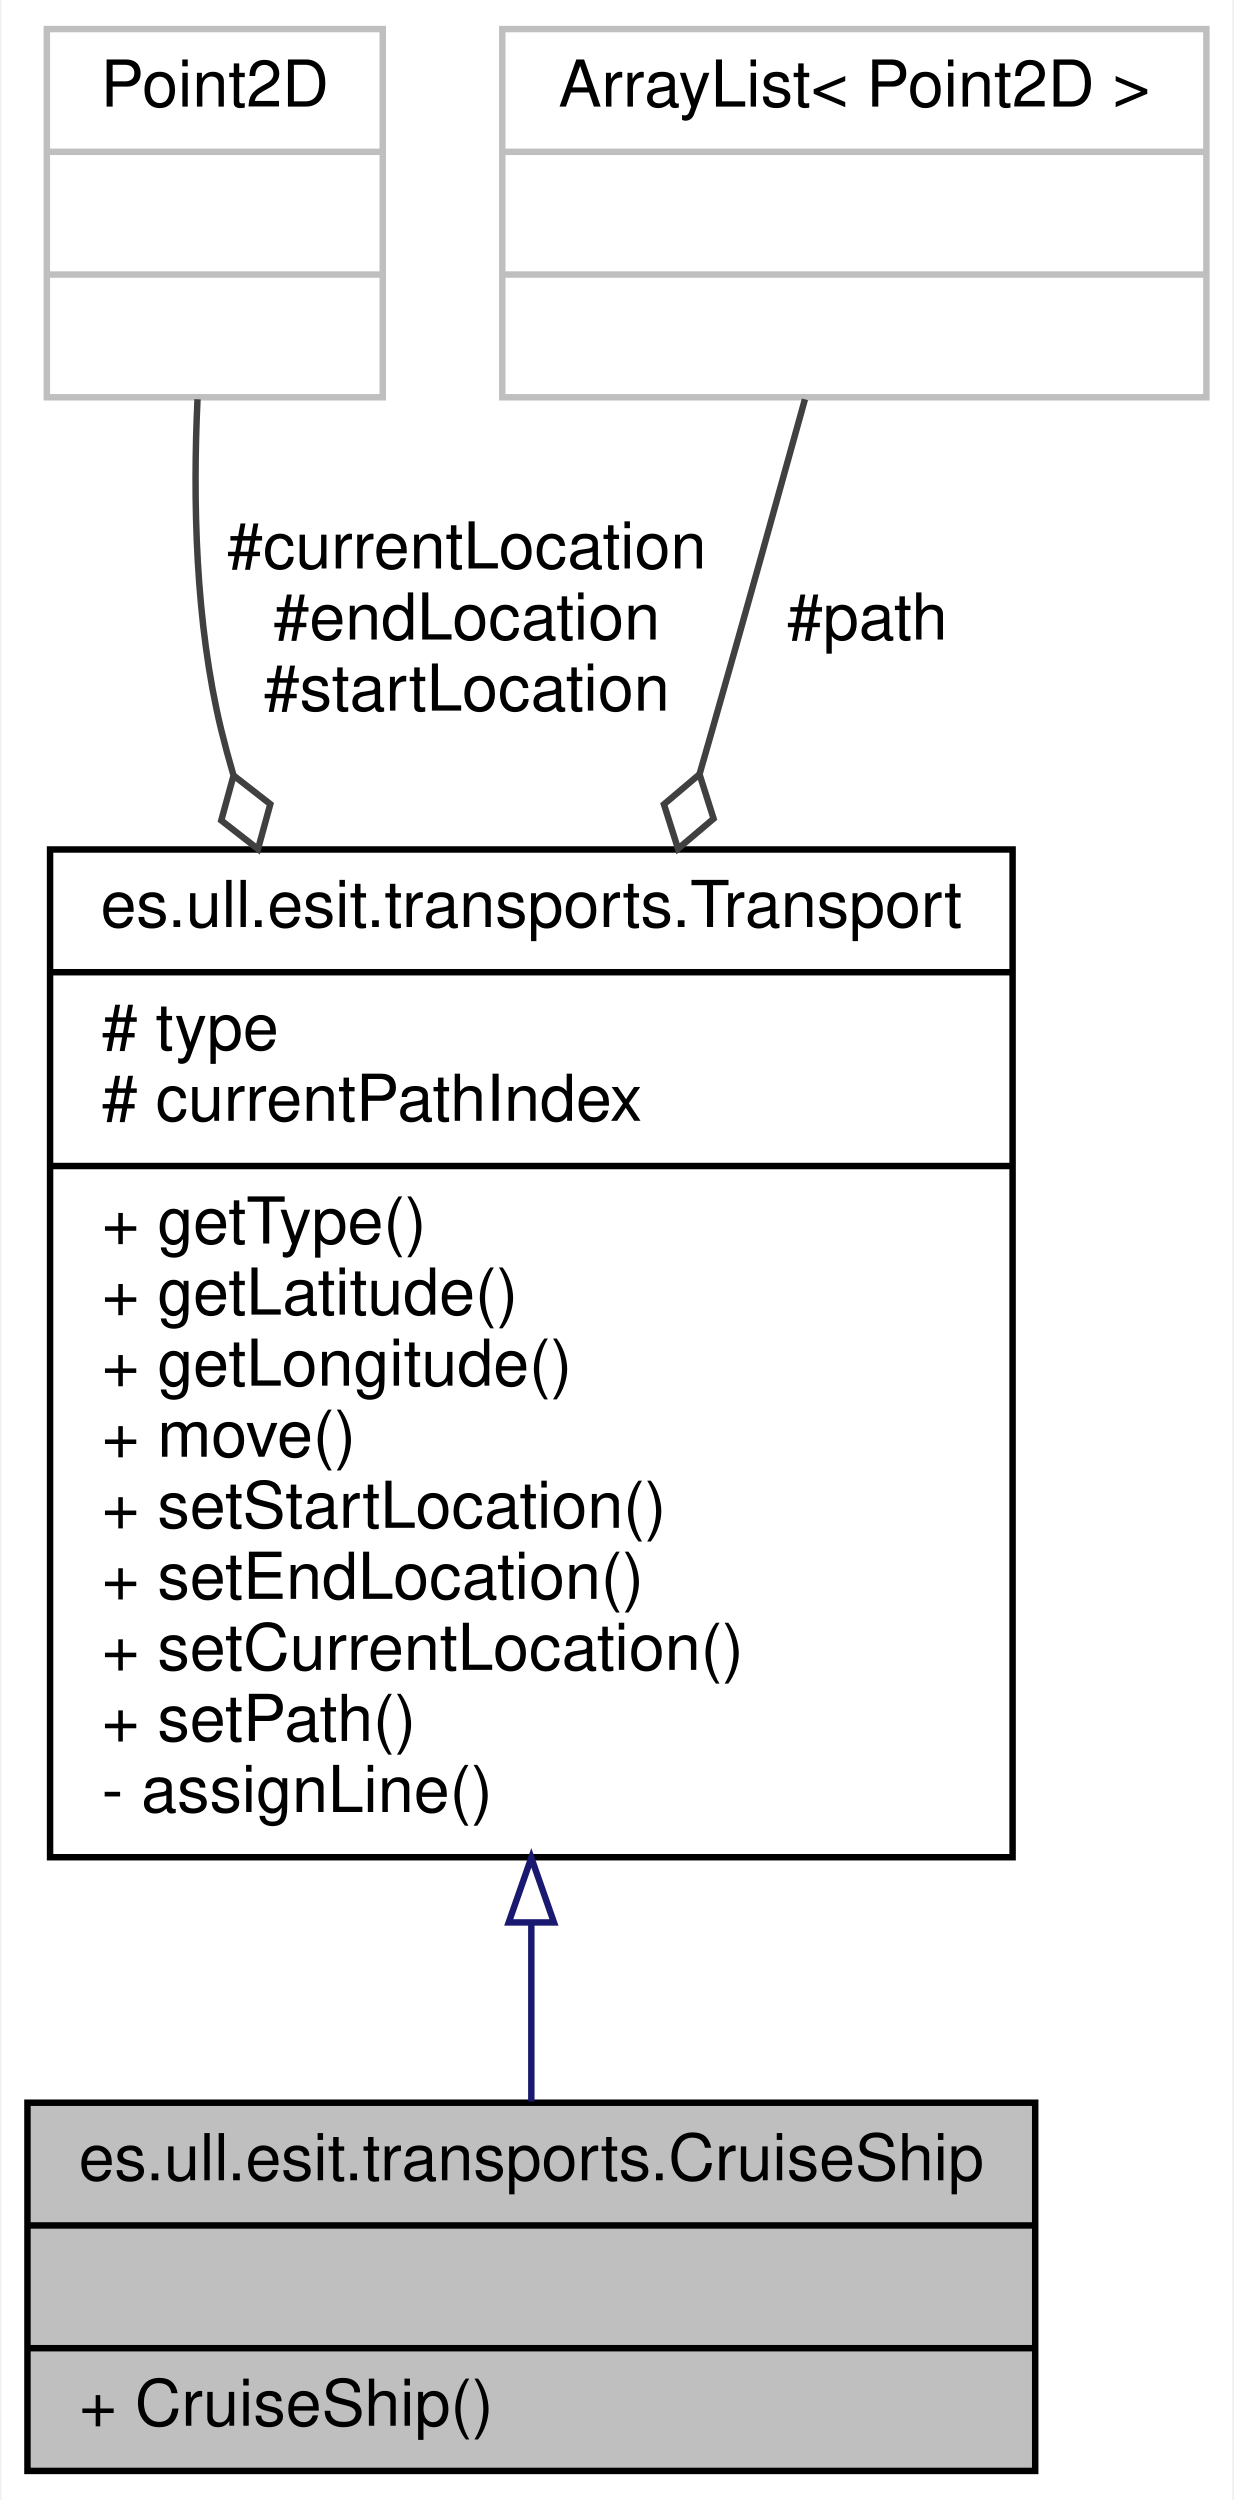
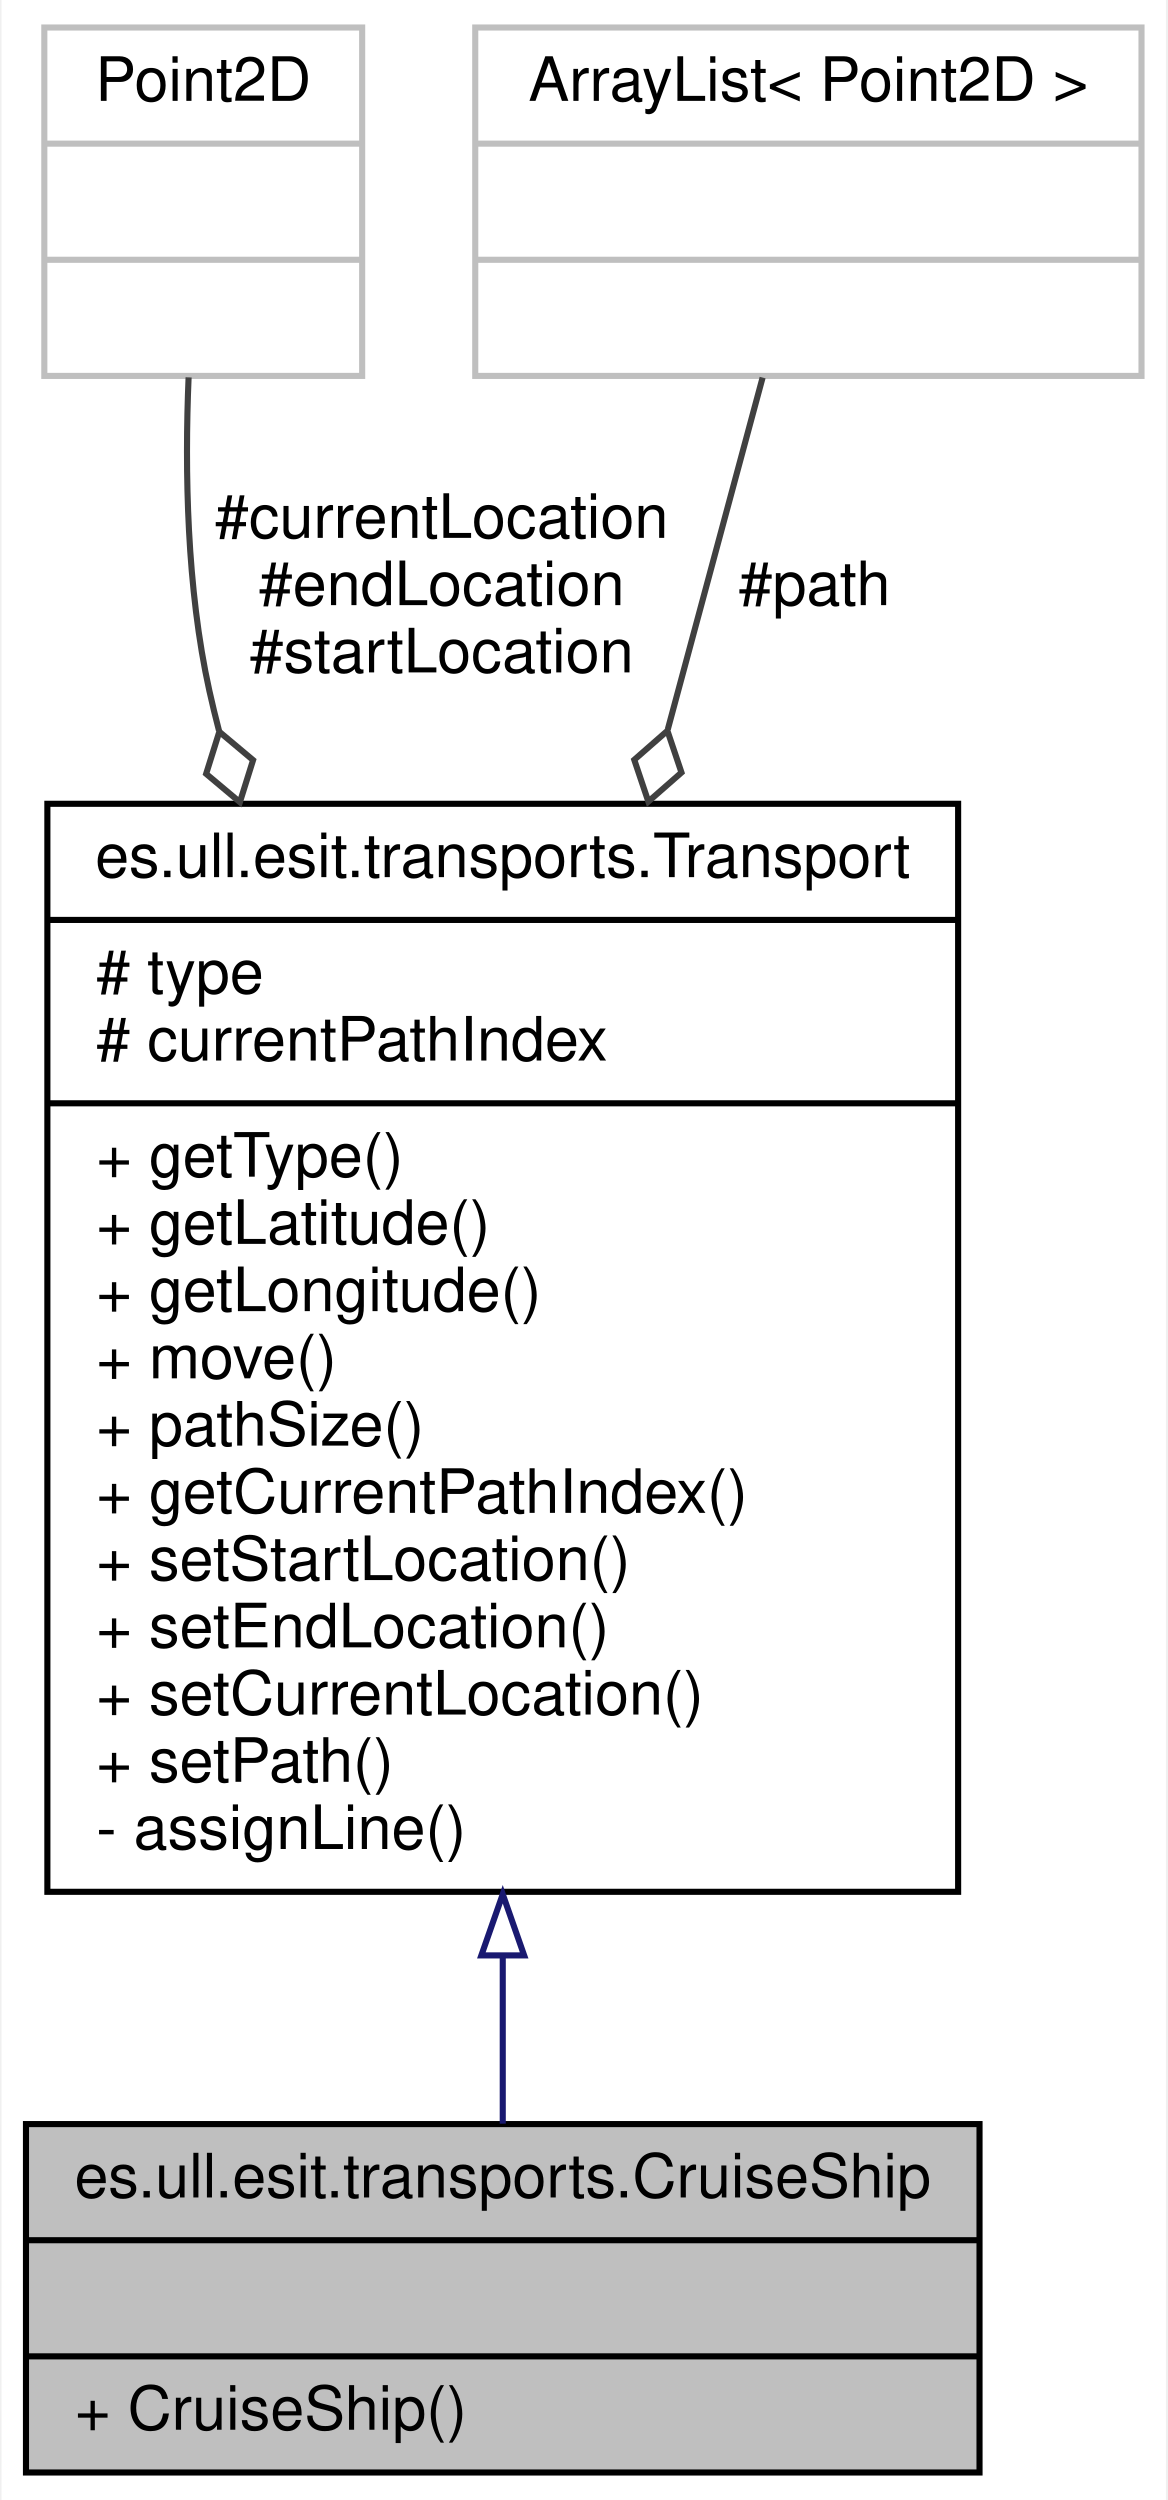
- <svg xmlns="http://www.w3.org/2000/svg" xmlns:xlink="http://www.w3.org/1999/xlink" width="191pt" height="387pt" viewBox="0.00 0.00 190.50 387.00">
-   <g id="graph0" class="graph" transform="scale(1 1) rotate(0) translate(4 383)">
-     <polygon fill="white" stroke="none" points="-4,4 -4,-383 186.5,-383 186.5,4 -4,4" />
+ <svg xmlns="http://www.w3.org/2000/svg" xmlns:xlink="http://www.w3.org/1999/xlink" width="191pt" height="409pt" viewBox="0.00 0.00 190.50 409.00">
+   <g id="graph0" class="graph" transform="scale(1 1) rotate(0) translate(4 405)">
+     <polygon fill="white" stroke="none" points="-4,4 -4,-405 186.5,-405 186.5,4 -4,4" />
    <g id="node1" class="node">
      <polygon fill="#bfbfbf" stroke="black" points="0,-0.5 0,-57.5 156,-57.5 156,-0.5 0,-0.5" />
      <text text-anchor="middle" x="78" y="-45.5" font-family="Helvetica,sans-Serif" font-size="10.00">es.ull.esit.transports.CruiseShip</text>
      <polyline fill="none" stroke="black" points="0,-38.5 156,-38.5 " />
      <text text-anchor="middle" x="78" y="-26.5" font-family="Helvetica,sans-Serif" font-size="10.00"> </text>
      <polyline fill="none" stroke="black" points="0,-19.5 156,-19.5 " />
      <text text-anchor="start" x="8" y="-7.5" font-family="Helvetica,sans-Serif" font-size="10.00">+ CruiseShip()</text>
    </g>
    <g id="node2" class="node">
      <g id="a_node2">
        <a xlink:href="classes_1_1ull_1_1esit_1_1transports_1_1_transport.html" target="_top" xlink:title="Abstract class to represent a transport. ">
-           <polygon fill="white" stroke="black" points="3.5,-95.5 3.5,-251.5 152.5,-251.5 152.5,-95.5 3.5,-95.5" />
-           <text text-anchor="middle" x="78" y="-239.5" font-family="Helvetica,sans-Serif" font-size="10.00">es.ull.esit.transports.Transport</text>
-           <polyline fill="none" stroke="black" points="3.5,-232.5 152.5,-232.5 " />
-           <text text-anchor="start" x="11.5" y="-220.5" font-family="Helvetica,sans-Serif" font-size="10.00"># type</text>
-           <text text-anchor="start" x="11.5" y="-209.5" font-family="Helvetica,sans-Serif" font-size="10.00"># currentPathIndex</text>
-           <polyline fill="none" stroke="black" points="3.5,-202.5 152.5,-202.5 " />
-           <text text-anchor="start" x="11.5" y="-190.5" font-family="Helvetica,sans-Serif" font-size="10.00">+ getType()</text>
-           <text text-anchor="start" x="11.5" y="-179.5" font-family="Helvetica,sans-Serif" font-size="10.00">+ getLatitude()</text>
-           <text text-anchor="start" x="11.5" y="-168.5" font-family="Helvetica,sans-Serif" font-size="10.00">+ getLongitude()</text>
-           <text text-anchor="start" x="11.5" y="-157.5" font-family="Helvetica,sans-Serif" font-size="10.00">+ move()</text>
+           <polygon fill="white" stroke="black" points="3.5,-95.5 3.5,-273.5 152.5,-273.5 152.5,-95.5 3.5,-95.5" />
+           <text text-anchor="middle" x="78" y="-261.5" font-family="Helvetica,sans-Serif" font-size="10.00">es.ull.esit.transports.Transport</text>
+           <polyline fill="none" stroke="black" points="3.5,-254.5 152.5,-254.5 " />
+           <text text-anchor="start" x="11.5" y="-242.5" font-family="Helvetica,sans-Serif" font-size="10.00"># type</text>
+           <text text-anchor="start" x="11.5" y="-231.5" font-family="Helvetica,sans-Serif" font-size="10.00"># currentPathIndex</text>
+           <polyline fill="none" stroke="black" points="3.5,-224.5 152.5,-224.5 " />
+           <text text-anchor="start" x="11.5" y="-212.5" font-family="Helvetica,sans-Serif" font-size="10.00">+ getType()</text>
+           <text text-anchor="start" x="11.5" y="-201.5" font-family="Helvetica,sans-Serif" font-size="10.00">+ getLatitude()</text>
+           <text text-anchor="start" x="11.5" y="-190.5" font-family="Helvetica,sans-Serif" font-size="10.00">+ getLongitude()</text>
+           <text text-anchor="start" x="11.5" y="-179.5" font-family="Helvetica,sans-Serif" font-size="10.00">+ move()</text>
+           <text text-anchor="start" x="11.5" y="-168.5" font-family="Helvetica,sans-Serif" font-size="10.00">+ pathSize()</text>
+           <text text-anchor="start" x="11.5" y="-157.5" font-family="Helvetica,sans-Serif" font-size="10.00">+ getCurrentPathIndex()</text>
          <text text-anchor="start" x="11.5" y="-146.5" font-family="Helvetica,sans-Serif" font-size="10.00">+ setStartLocation()</text>
          <text text-anchor="start" x="11.5" y="-135.5" font-family="Helvetica,sans-Serif" font-size="10.00">+ setEndLocation()</text>
          <text text-anchor="start" x="11.5" y="-124.5" font-family="Helvetica,sans-Serif" font-size="10.00">+ setCurrentLocation()</text>
          <text text-anchor="start" x="11.5" y="-113.5" font-family="Helvetica,sans-Serif" font-size="10.00">+ setPath()</text>
          <text text-anchor="start" x="11.5" y="-102.5" font-family="Helvetica,sans-Serif" font-size="10.00">- assignLine()</text>
        </a>
      </g>
    </g>
    <g id="edge1" class="edge">
-       <path fill="none" stroke="midnightblue" d="M78,-85.363C78,-75.428 78,-65.928 78,-57.689" />
-       <polygon fill="none" stroke="midnightblue" points="74.5,-85.411 78,-95.411 81.5,-85.411 74.5,-85.411" />
+       <path fill="none" stroke="midnightblue" d="M78,-85.022C78,-75.096 78,-65.697 78,-57.57" />
+       <polygon fill="none" stroke="midnightblue" points="74.5,-85.098 78,-95.098 81.5,-85.098 74.5,-85.098" />
    </g>
    <g id="node3" class="node">
-       <polygon fill="white" stroke="#bfbfbf" points="3,-321.5 3,-378.5 55,-378.5 55,-321.5 3,-321.5" />
-       <text text-anchor="middle" x="29" y="-366.5" font-family="Helvetica,sans-Serif" font-size="10.00">Point2D</text>
-       <polyline fill="none" stroke="#bfbfbf" points="3,-359.5 55,-359.5 " />
-       <text text-anchor="middle" x="29" y="-347.5" font-family="Helvetica,sans-Serif" font-size="10.00"> </text>
-       <polyline fill="none" stroke="#bfbfbf" points="3,-340.5 55,-340.5 " />
-       <text text-anchor="middle" x="29" y="-328.5" font-family="Helvetica,sans-Serif" font-size="10.00"> </text>
+       <polygon fill="white" stroke="#bfbfbf" points="3,-343.5 3,-400.5 55,-400.5 55,-343.5 3,-343.5" />
+       <text text-anchor="middle" x="29" y="-388.5" font-family="Helvetica,sans-Serif" font-size="10.00">Point2D</text>
+       <polyline fill="none" stroke="#bfbfbf" points="3,-381.5 55,-381.5 " />
+       <text text-anchor="middle" x="29" y="-369.5" font-family="Helvetica,sans-Serif" font-size="10.00"> </text>
+       <polyline fill="none" stroke="#bfbfbf" points="3,-362.5 55,-362.5 " />
+       <text text-anchor="middle" x="29" y="-350.5" font-family="Helvetica,sans-Serif" font-size="10.00"> </text>
    </g>
    <g id="edge2" class="edge">
-       <path fill="none" stroke="#404040" d="M26.326,-321.197C25.604,-305.883 25.938,-286.657 30,-270 30.561,-267.701 31.184,-265.395 31.864,-263.087" />
-       <polygon fill="none" stroke="#404040" points="31.907,-262.955 30.001,-256 35.687,-251.565 37.594,-258.52 31.907,-262.955" />
-       <text text-anchor="middle" x="68" y="-295" font-family="Helvetica,sans-Serif" font-size="10.00"> #currentLocation</text>
-       <text text-anchor="middle" x="68" y="-284" font-family="Helvetica,sans-Serif" font-size="10.00">#endLocation</text>
-       <text text-anchor="middle" x="68" y="-273" font-family="Helvetica,sans-Serif" font-size="10.00">#startLocation</text>
+       <path fill="none" stroke="#404040" d="M26.604,-343.262C25.966,-327.967 26.291,-308.739 30,-292 30.481,-289.83 31.009,-287.65 31.578,-285.466" />
+       <polygon fill="none" stroke="#404040" points="31.631,-285.286 29.474,-278.405 34.996,-273.767 37.153,-280.649 31.631,-285.286" />
+       <text text-anchor="middle" x="68" y="-317" font-family="Helvetica,sans-Serif" font-size="10.00"> #currentLocation</text>
+       <text text-anchor="middle" x="68" y="-306" font-family="Helvetica,sans-Serif" font-size="10.00">#endLocation</text>
+       <text text-anchor="middle" x="68" y="-295" font-family="Helvetica,sans-Serif" font-size="10.00">#startLocation</text>
    </g>
    <g id="node4" class="node">
-       <polygon fill="white" stroke="#bfbfbf" points="73.5,-321.5 73.5,-378.5 182.5,-378.5 182.5,-321.5 73.5,-321.5" />
-       <text text-anchor="middle" x="128" y="-366.5" font-family="Helvetica,sans-Serif" font-size="10.00">ArrayList&lt; Point2D &gt;</text>
-       <polyline fill="none" stroke="#bfbfbf" points="73.5,-359.5 182.5,-359.5 " />
-       <text text-anchor="middle" x="128" y="-347.5" font-family="Helvetica,sans-Serif" font-size="10.00"> </text>
-       <polyline fill="none" stroke="#bfbfbf" points="73.5,-340.5 182.5,-340.5 " />
-       <text text-anchor="middle" x="128" y="-328.5" font-family="Helvetica,sans-Serif" font-size="10.00"> </text>
+       <polygon fill="white" stroke="#bfbfbf" points="73.5,-343.5 73.5,-400.5 182.5,-400.5 182.5,-343.5 73.5,-343.5" />
+       <text text-anchor="middle" x="128" y="-388.5" font-family="Helvetica,sans-Serif" font-size="10.00">ArrayList&lt; Point2D &gt;</text>
+       <polyline fill="none" stroke="#bfbfbf" points="73.5,-381.5 182.5,-381.5 " />
+       <text text-anchor="middle" x="128" y="-369.5" font-family="Helvetica,sans-Serif" font-size="10.00"> </text>
+       <polyline fill="none" stroke="#bfbfbf" points="73.5,-362.5 182.5,-362.5 " />
+       <text text-anchor="middle" x="128" y="-350.5" font-family="Helvetica,sans-Serif" font-size="10.00"> </text>
    </g>
    <g id="edge3" class="edge">
-       <path fill="none" stroke="#404040" d="M120.354,-321.188C116.165,-306.04 110.852,-286.974 106,-270 105.359,-267.757 104.708,-265.486 104.049,-263.194" />
-       <polygon fill="none" stroke="#404040" points="104.035,-263.145 98.528,-258.489 100.707,-251.615 106.214,-256.271 104.035,-263.145" />
-       <text text-anchor="middle" x="130" y="-284" font-family="Helvetica,sans-Serif" font-size="10.00"> #path</text>
+       <path fill="none" stroke="#404040" d="M120.514,-343.229C116.285,-327.538 110.712,-306.86 104.998,-285.663" />
+       <polygon fill="none" stroke="#404040" points="104.94,-285.448 99.516,-280.696 101.817,-273.861 107.241,-278.614 104.94,-285.448" />
+       <text text-anchor="middle" x="129" y="-306" font-family="Helvetica,sans-Serif" font-size="10.00"> #path</text>
    </g>
  </g>
</svg>
